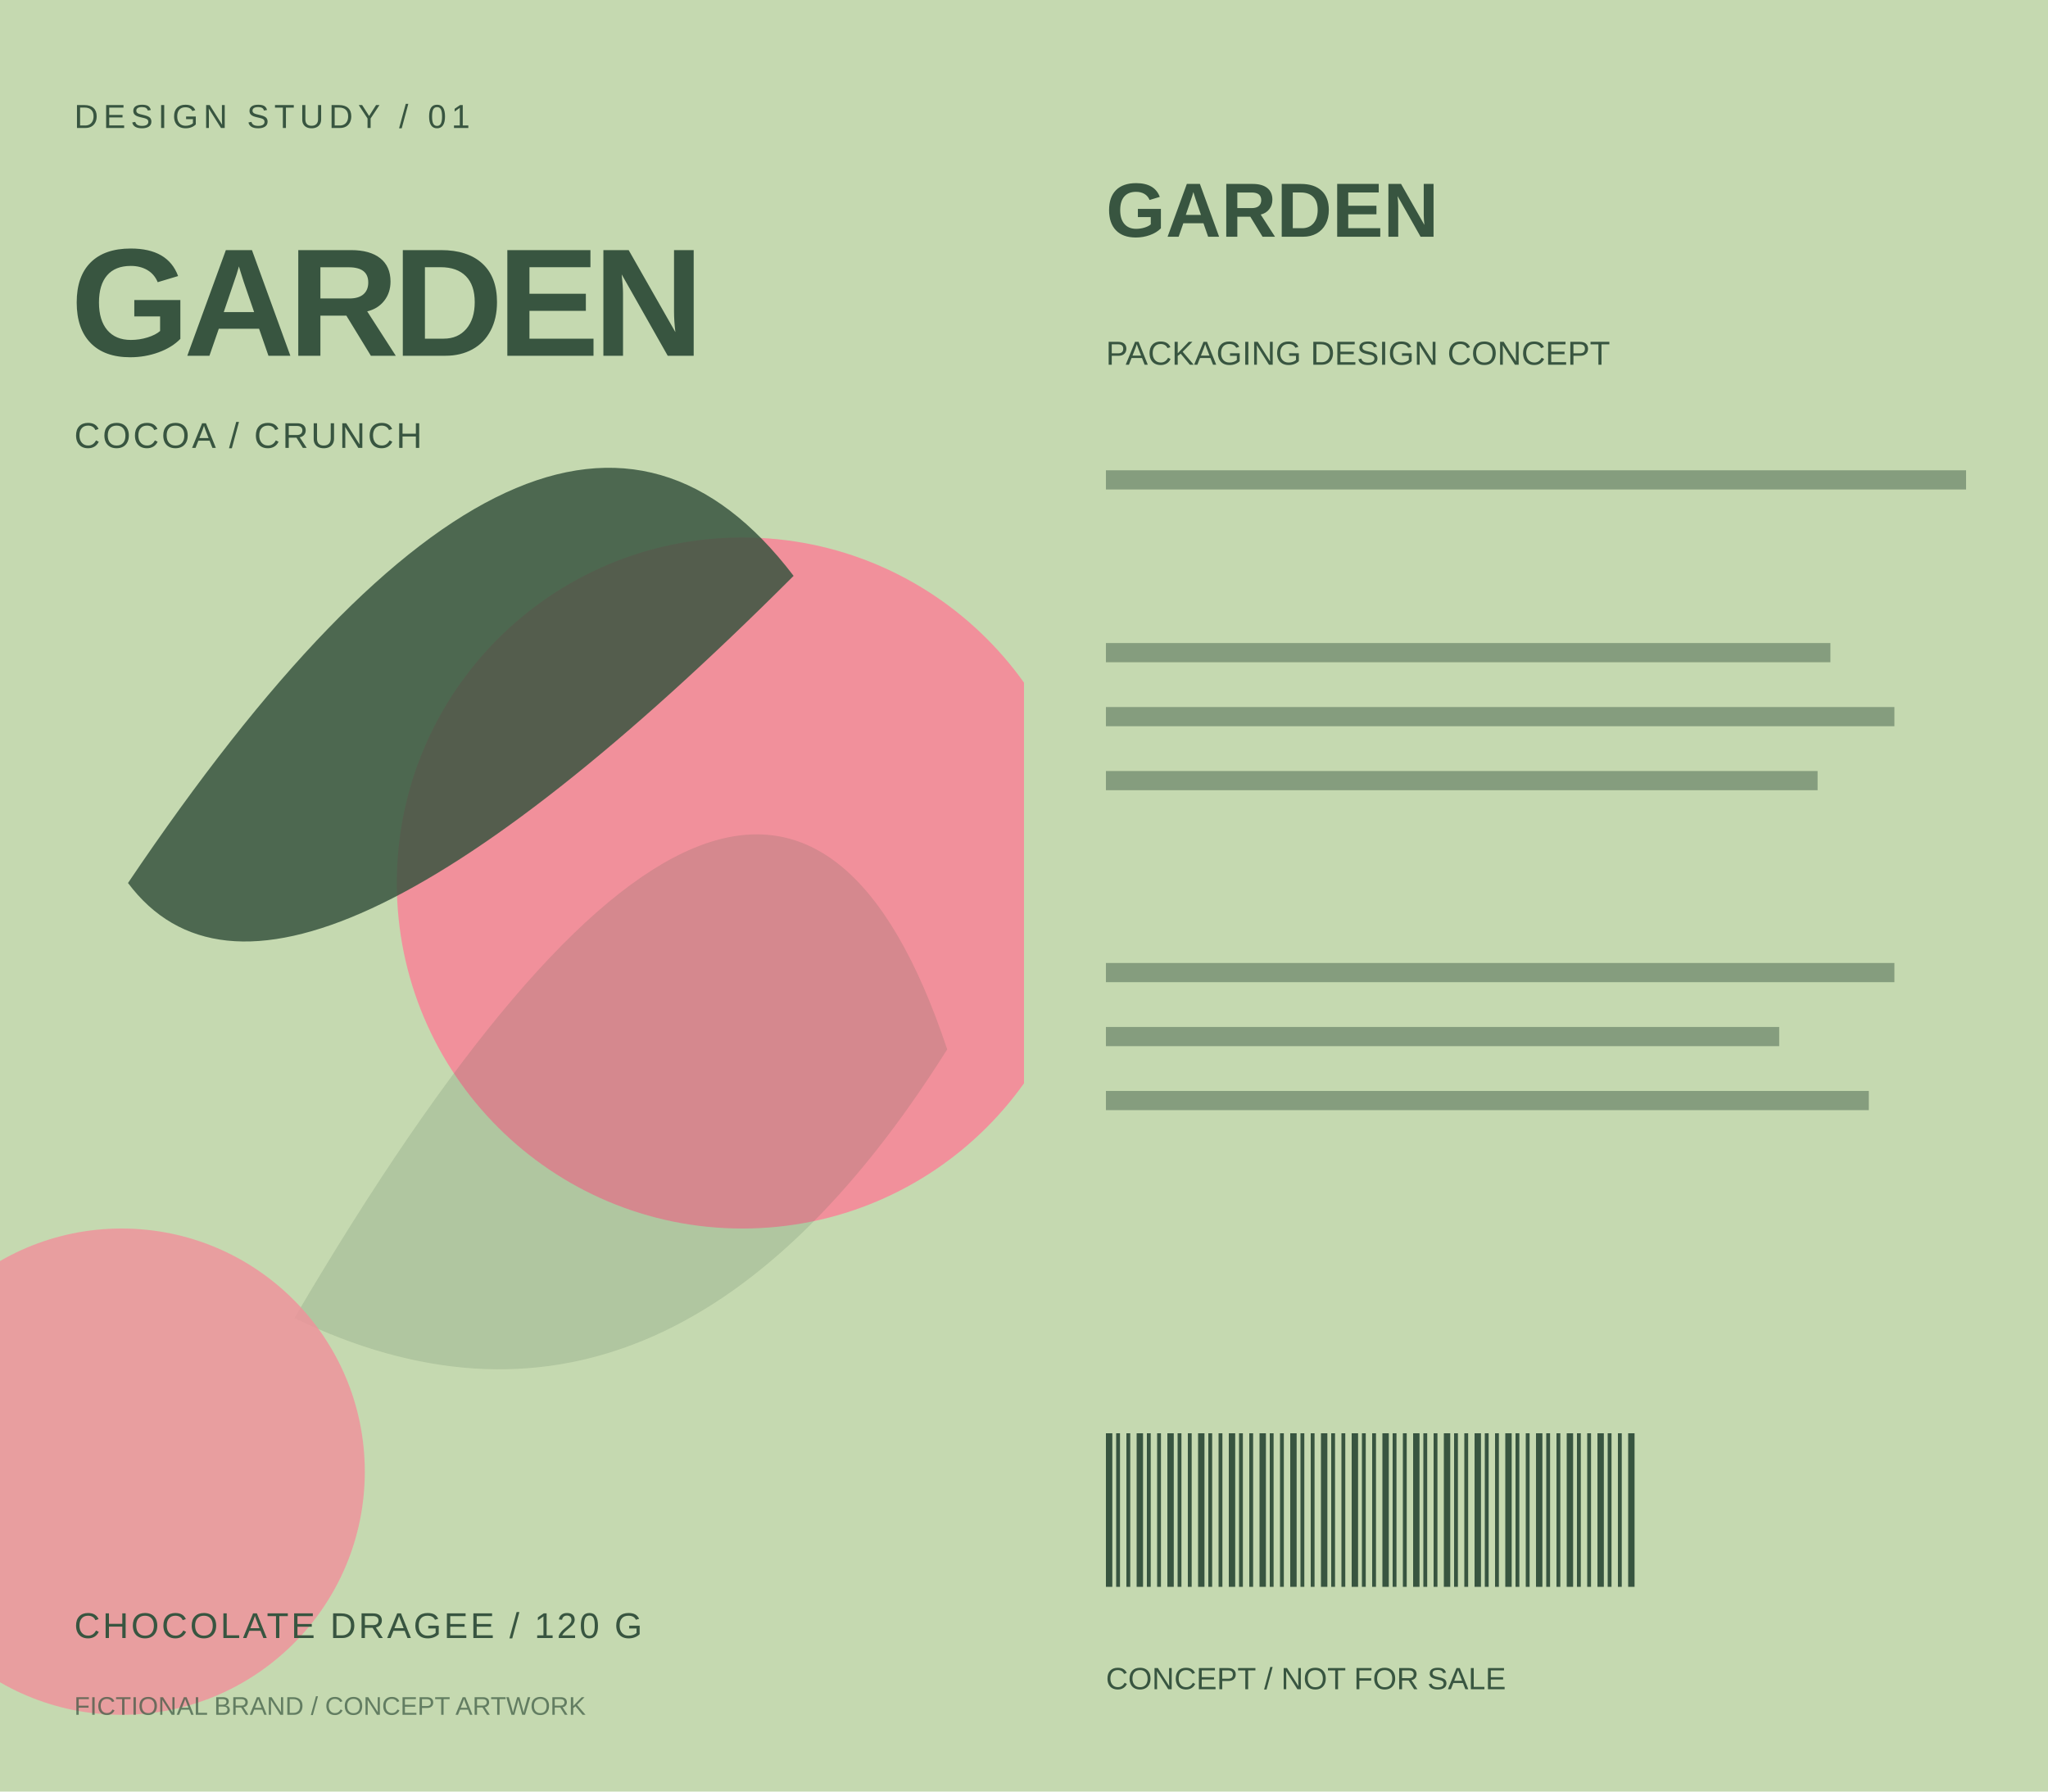
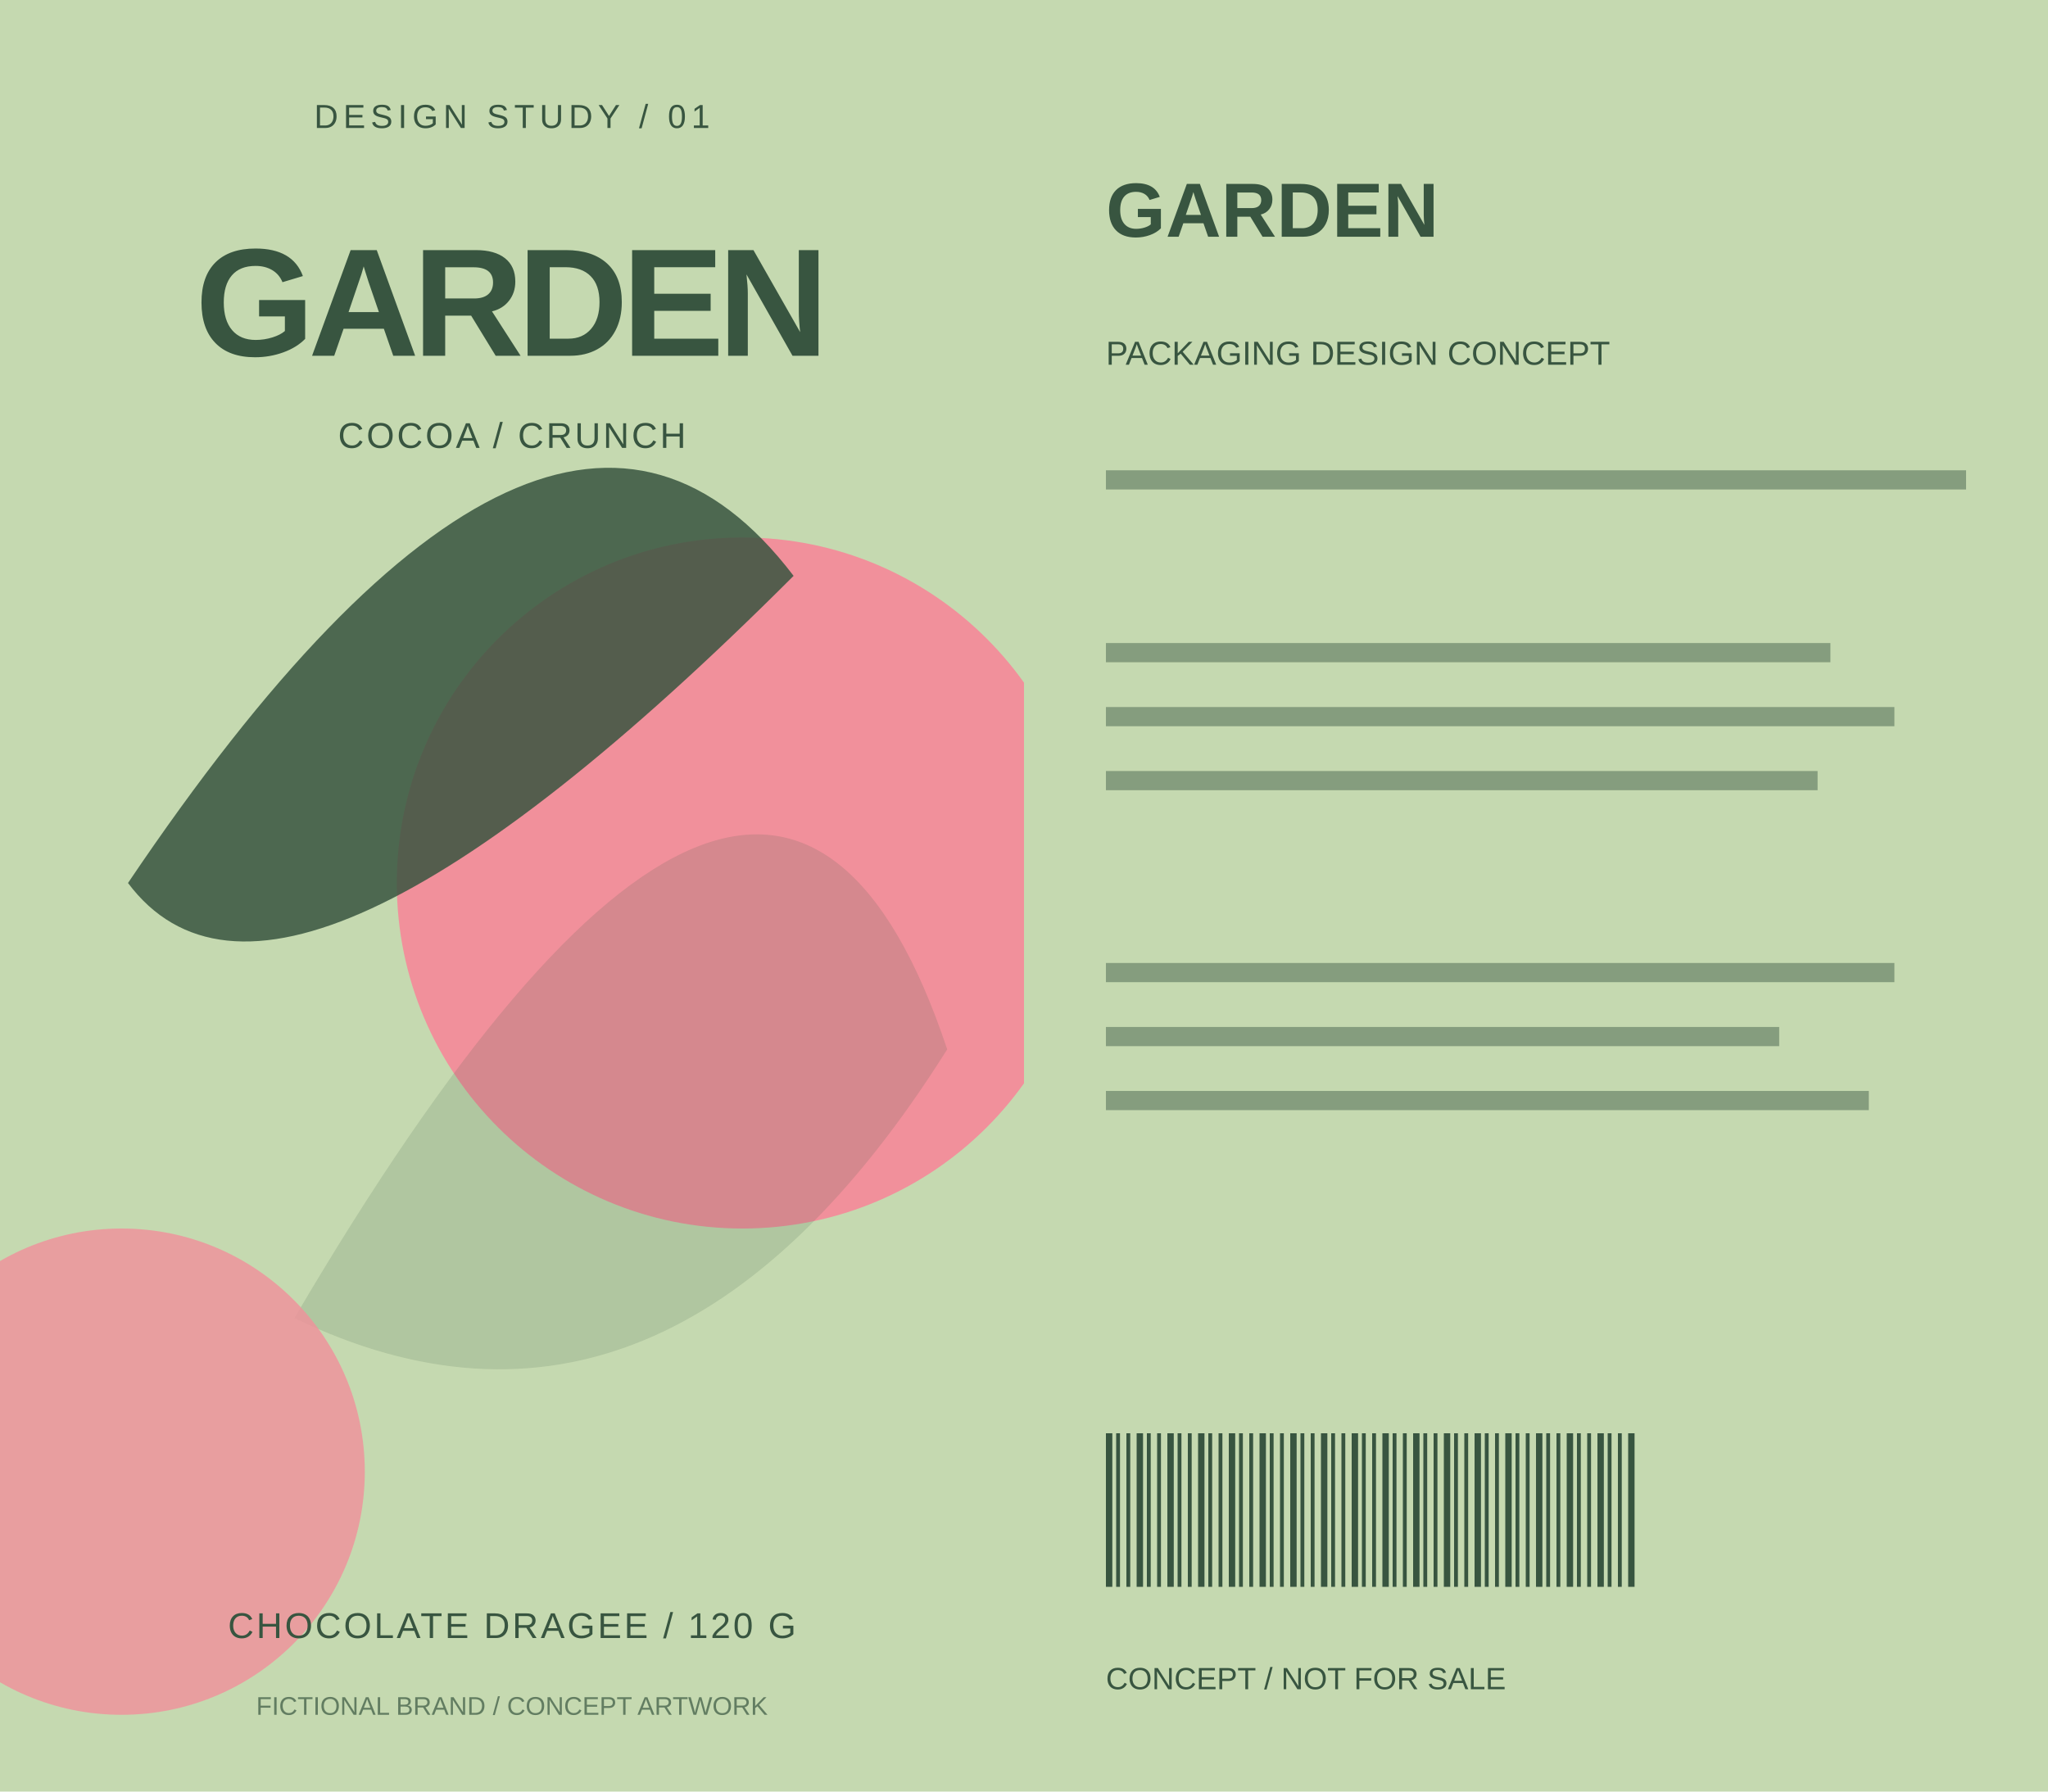
<svg xmlns="http://www.w3.org/2000/svg" width="1600" height="1400" viewBox="0 0 1600 1400">
  <g>
    <rect width="800" height="1400" fill="#c5d9b0" />
    <g font-family="Arial,sans-serif">
-       <text x="58" y="100" fill="#385540" font-size="26" letter-spacing="4">DESIGN STUDY / 01</text>
-       <text x="55" y="278" fill="#385540" font-size="120" font-weight="900" letter-spacing="-5">GARDEN</text>
-       <text x="58" y="350" fill="#385540" font-size="28" letter-spacing="2">COCOA / CRUNCH</text>
+       <text x="400" text-anchor="middle" y="100" fill="#385540" font-size="26" letter-spacing="4">DESIGN STUDY / 01</text>
+       <text x="400" text-anchor="middle" y="278" fill="#385540" font-size="120" font-weight="900" letter-spacing="-5">GARDEN</text>
+       <text x="400" text-anchor="middle" y="350" fill="#385540" font-size="28" letter-spacing="2">COCOA / CRUNCH</text>
      <circle cx="580" cy="690" r="270" fill="#f1909b" />
      <path d="M100 690Q430 200 620 450Q220 850 100 690Z" fill="#385540" opacity=".85" />
      <path d="M230 1030Q600 400 740 820Q520 1170 230 1030Z" fill="#385540" opacity=".15" />
      <circle cx="95" cy="1150" r="190" fill="#f1909b" opacity=".8" />
-       <text x="58" y="1280" fill="#385540" font-size="28" letter-spacing="2">CHOCOLATE DRAGEE / 120 G</text>
-       <text x="58" y="1340" fill="#385540" font-size="20" opacity=".7">FICTIONAL BRAND / CONCEPT ARTWORK</text>
+       <text x="400" text-anchor="middle" y="1280" fill="#385540" font-size="28" letter-spacing="2">CHOCOLATE DRAGEE / 120 G</text>
+       <text x="400" text-anchor="middle" y="1340" fill="#385540" font-size="20" opacity=".7">FICTIONAL BRAND / CONCEPT ARTWORK</text>
    </g>
  </g>
  <g transform="translate(800 0)">
    <rect width="800" height="1400" fill="#c5d9b0" />
    <g font-family="Arial,sans-serif">
      <text x="64" y="185" fill="#385540" font-size="60" font-weight="900">GARDEN</text>
      <text x="64" y="285" fill="#385540" font-size="26">PACKAGING DESIGN CONCEPT</text>
      <path d="M64 375H736M64 510H630M64 560H680M64 610H620M64 760H680M64 810H590M64 860H660" stroke="#385540" opacity=".45" stroke-width="15" />
      <rect x="64" y="1120" width="5" height="120" fill="#385540" />
      <rect x="72" y="1120" width="3" height="120" fill="#385540" />
      <rect x="80" y="1120" width="3" height="120" fill="#385540" />
      <rect x="88" y="1120" width="5" height="120" fill="#385540" />
      <rect x="96" y="1120" width="3" height="120" fill="#385540" />
      <rect x="104" y="1120" width="3" height="120" fill="#385540" />
      <rect x="112" y="1120" width="5" height="120" fill="#385540" />
      <rect x="120" y="1120" width="3" height="120" fill="#385540" />
      <rect x="128" y="1120" width="3" height="120" fill="#385540" />
      <rect x="136" y="1120" width="5" height="120" fill="#385540" />
      <rect x="144" y="1120" width="3" height="120" fill="#385540" />
      <rect x="152" y="1120" width="3" height="120" fill="#385540" />
      <rect x="160" y="1120" width="5" height="120" fill="#385540" />
      <rect x="168" y="1120" width="3" height="120" fill="#385540" />
      <rect x="176" y="1120" width="3" height="120" fill="#385540" />
      <rect x="184" y="1120" width="5" height="120" fill="#385540" />
      <rect x="192" y="1120" width="3" height="120" fill="#385540" />
      <rect x="200" y="1120" width="3" height="120" fill="#385540" />
      <rect x="208" y="1120" width="5" height="120" fill="#385540" />
      <rect x="216" y="1120" width="3" height="120" fill="#385540" />
      <rect x="224" y="1120" width="3" height="120" fill="#385540" />
      <rect x="232" y="1120" width="5" height="120" fill="#385540" />
      <rect x="240" y="1120" width="3" height="120" fill="#385540" />
      <rect x="248" y="1120" width="3" height="120" fill="#385540" />
      <rect x="256" y="1120" width="5" height="120" fill="#385540" />
      <rect x="264" y="1120" width="3" height="120" fill="#385540" />
      <rect x="272" y="1120" width="3" height="120" fill="#385540" />
      <rect x="280" y="1120" width="5" height="120" fill="#385540" />
      <rect x="288" y="1120" width="3" height="120" fill="#385540" />
      <rect x="296" y="1120" width="3" height="120" fill="#385540" />
      <rect x="304" y="1120" width="5" height="120" fill="#385540" />
      <rect x="312" y="1120" width="3" height="120" fill="#385540" />
      <rect x="320" y="1120" width="3" height="120" fill="#385540" />
      <rect x="328" y="1120" width="5" height="120" fill="#385540" />
      <rect x="336" y="1120" width="3" height="120" fill="#385540" />
      <rect x="344" y="1120" width="3" height="120" fill="#385540" />
      <rect x="352" y="1120" width="5" height="120" fill="#385540" />
      <rect x="360" y="1120" width="3" height="120" fill="#385540" />
      <rect x="368" y="1120" width="3" height="120" fill="#385540" />
      <rect x="376" y="1120" width="5" height="120" fill="#385540" />
      <rect x="384" y="1120" width="3" height="120" fill="#385540" />
      <rect x="392" y="1120" width="3" height="120" fill="#385540" />
      <rect x="400" y="1120" width="5" height="120" fill="#385540" />
      <rect x="408" y="1120" width="3" height="120" fill="#385540" />
      <rect x="416" y="1120" width="3" height="120" fill="#385540" />
      <rect x="424" y="1120" width="5" height="120" fill="#385540" />
      <rect x="432" y="1120" width="3" height="120" fill="#385540" />
      <rect x="440" y="1120" width="3" height="120" fill="#385540" />
      <rect x="448" y="1120" width="5" height="120" fill="#385540" />
      <rect x="456" y="1120" width="3" height="120" fill="#385540" />
      <rect x="464" y="1120" width="3" height="120" fill="#385540" />
      <rect x="472" y="1120" width="5" height="120" fill="#385540" />
      <text x="64" y="1320" fill="#385540" font-size="24">CONCEPT / NOT FOR SALE</text>
    </g>
  </g>
</svg>
